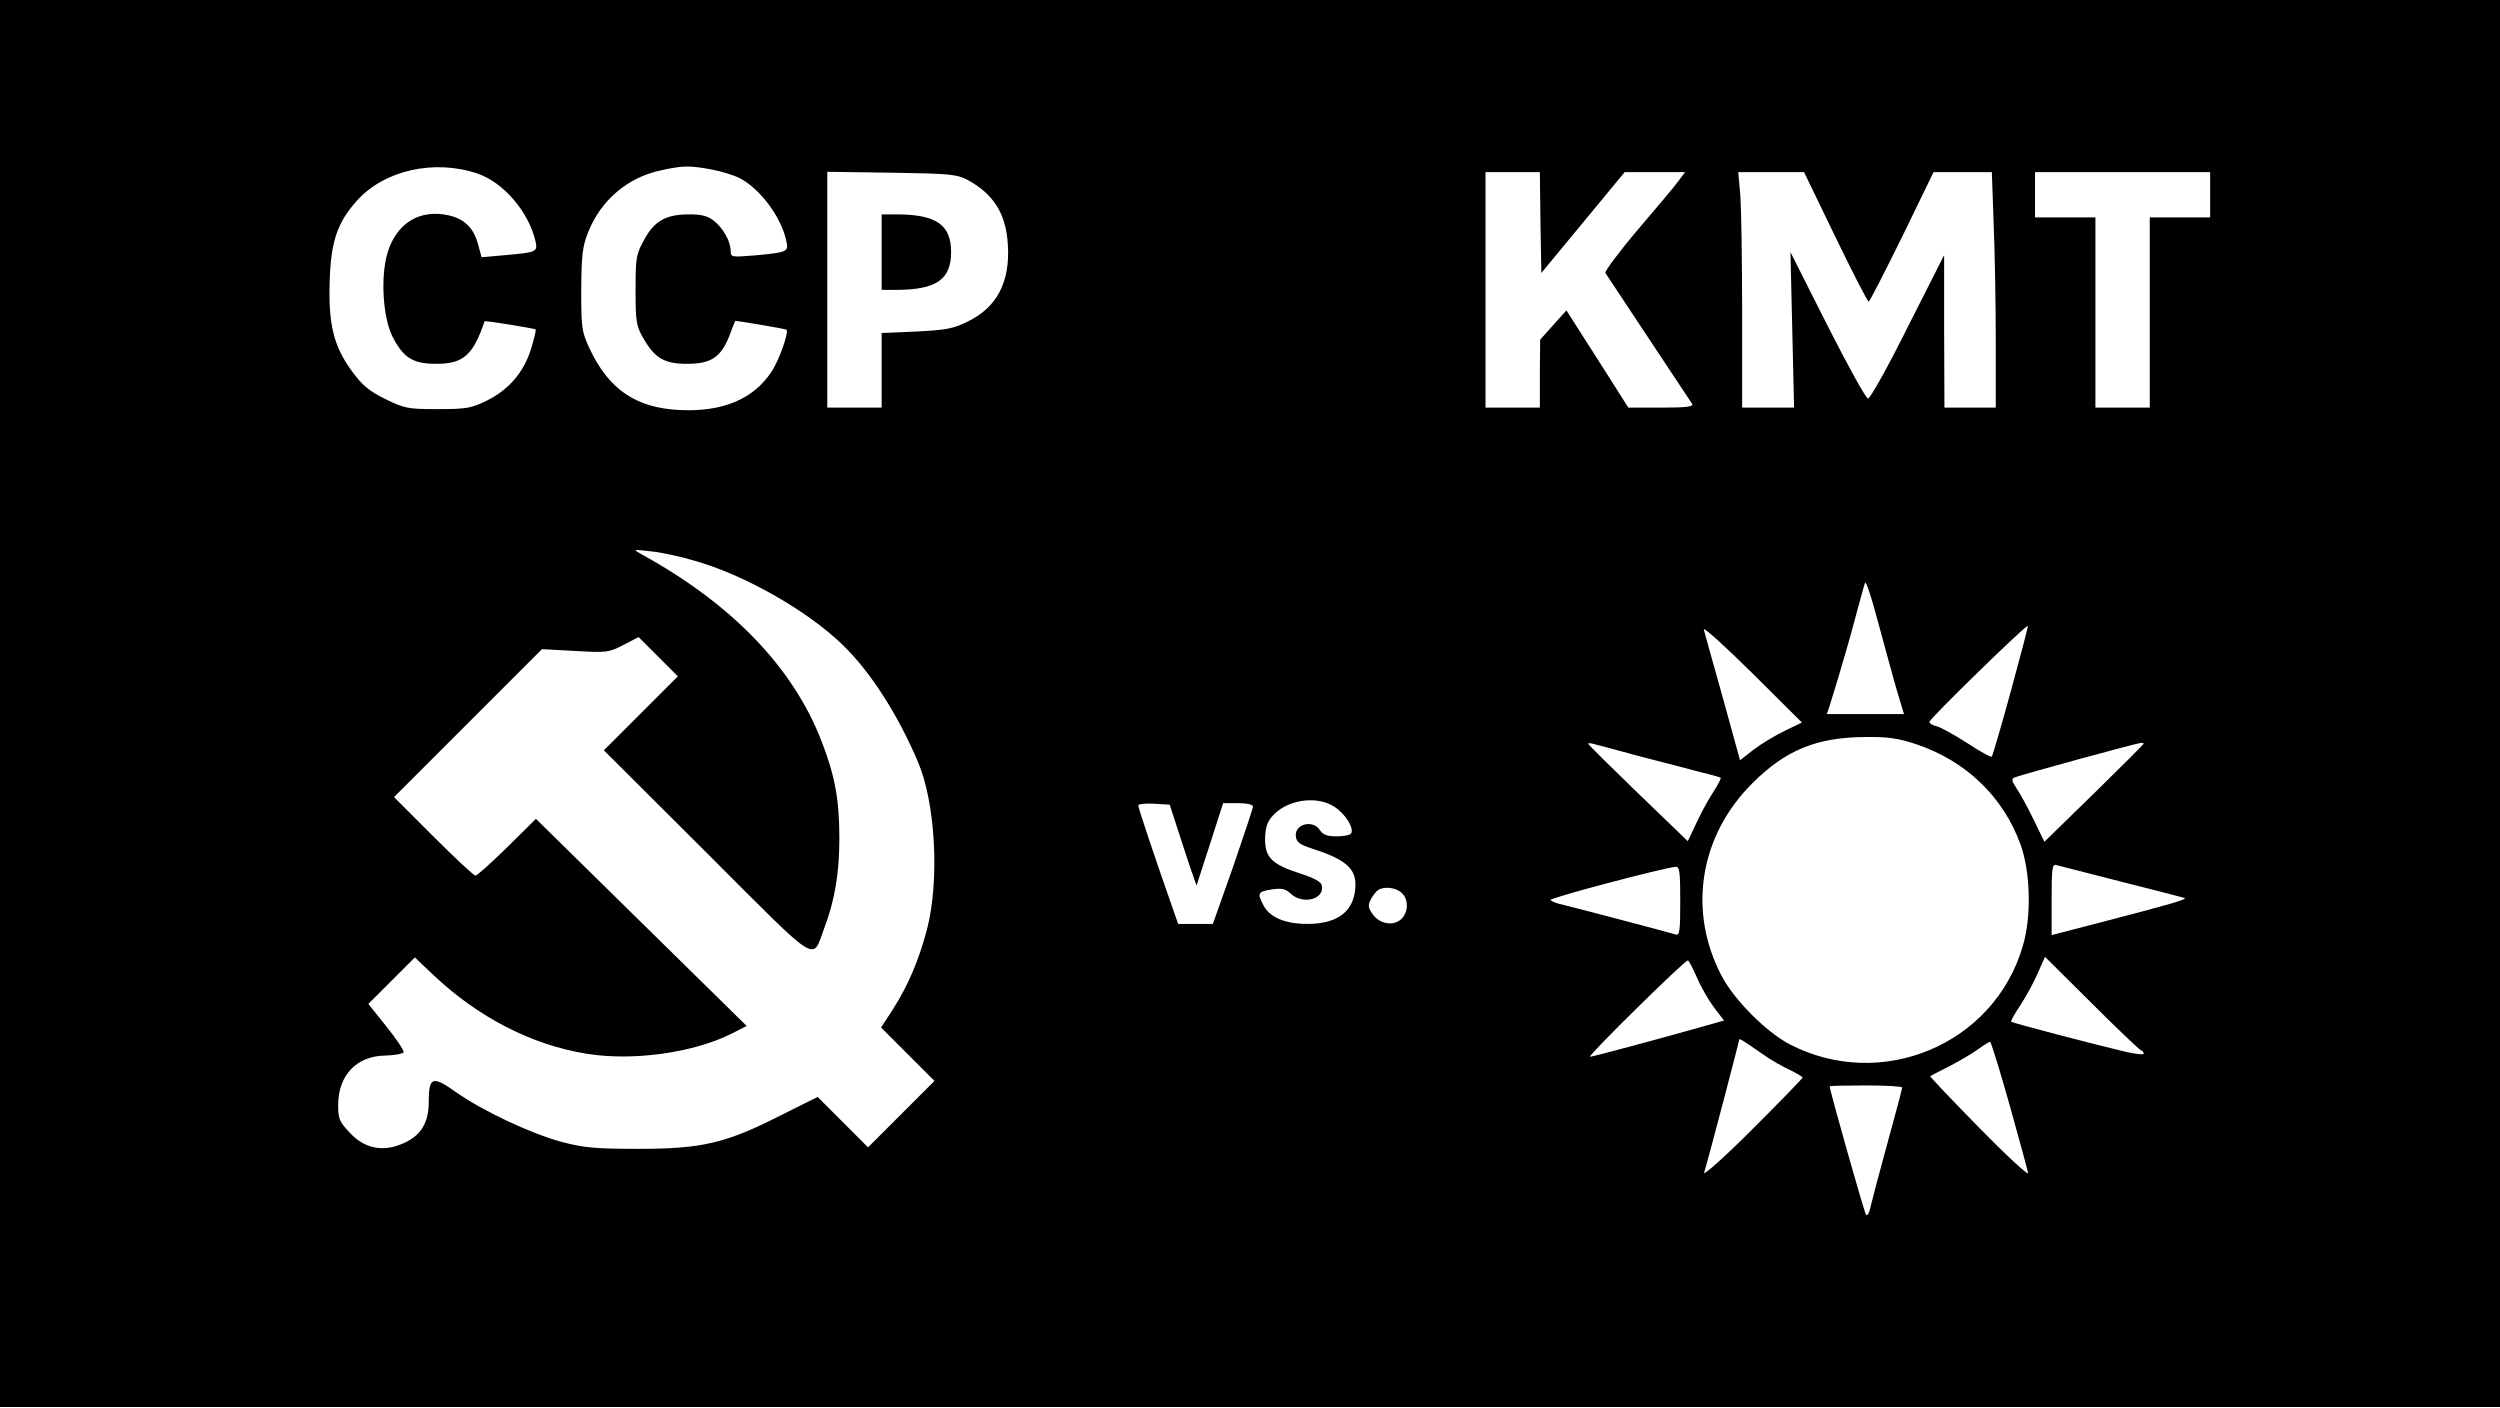
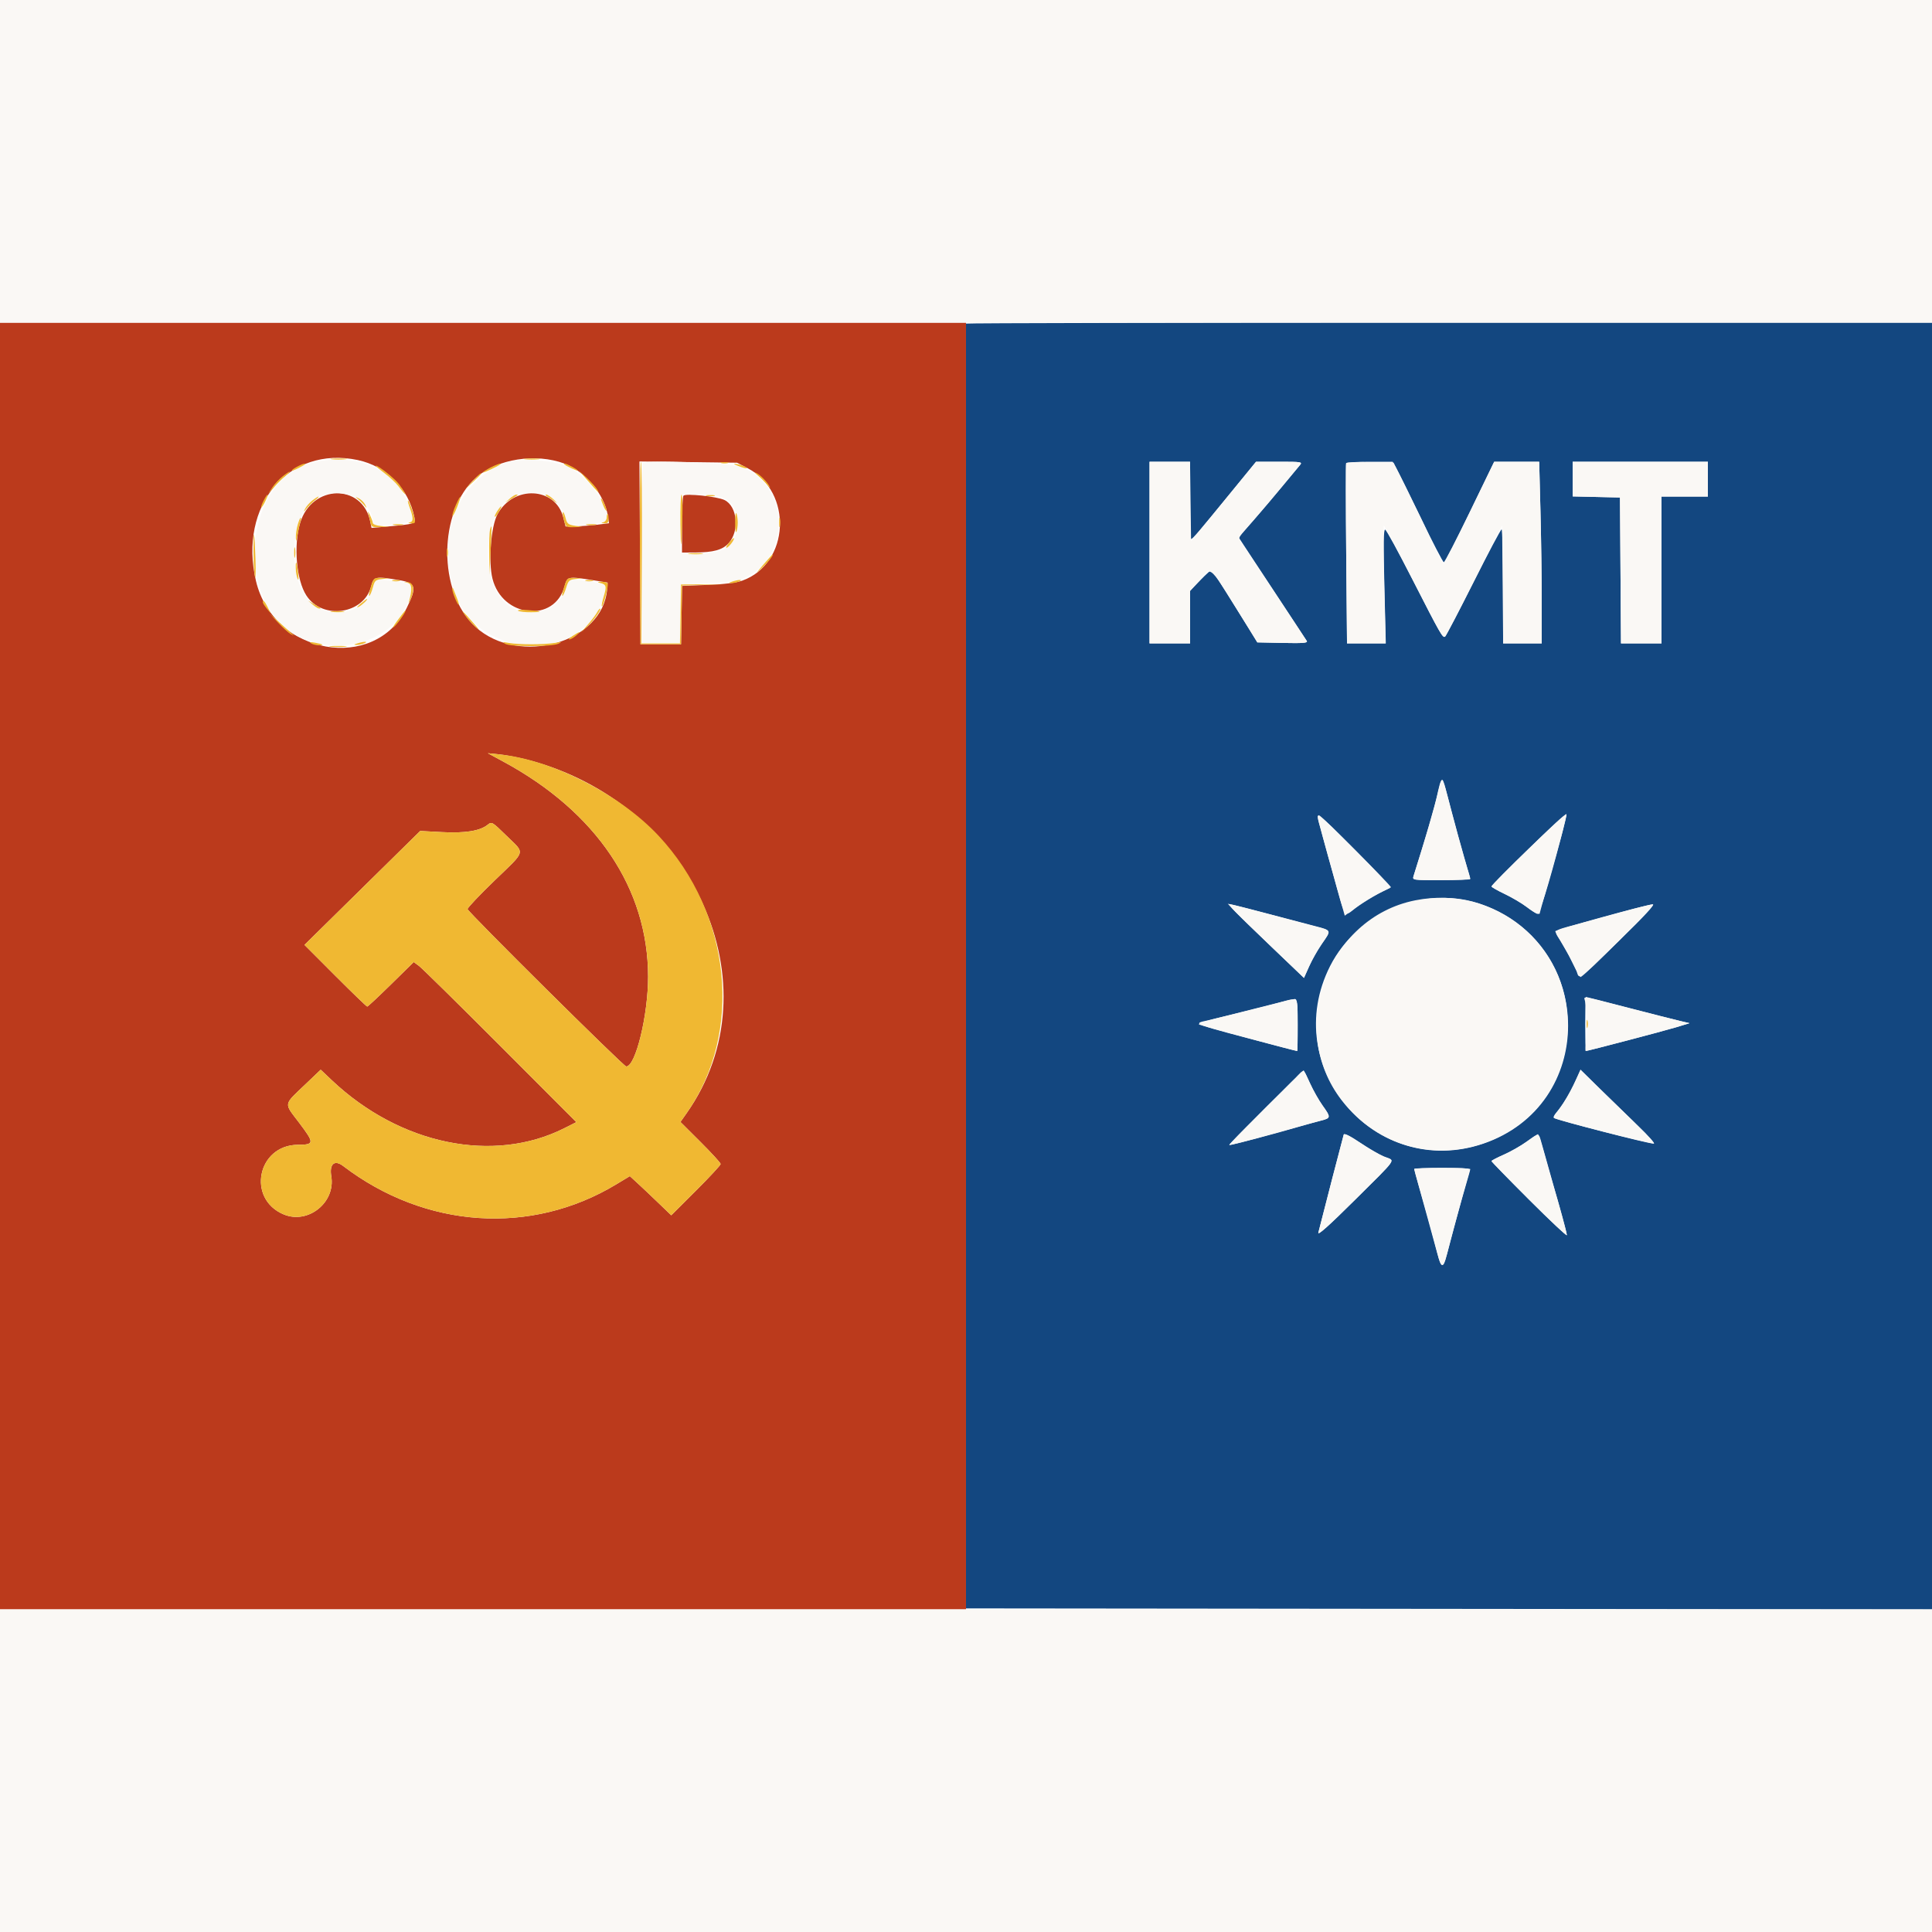
- <svg xmlns="http://www.w3.org/2000/svg" version="1.0" width="828pt" height="466pt" viewBox="0 0 828 466" preserveAspectRatio="xMidYMid meet">
-   <g transform="translate(0,466) scale(0.1,-0.1)" fill="#000000" stroke="none">
-     <path d="M0 2330 l0 -2330 4140 0 4140 0 0 2330 0 2330 -4140 0 -4140 0 0 -2330z m1582 1755 c87 -30 170 -128 192 -226 7 -33 2 -35 -100 -44 l-79 -7 -12 44 c-14 53 -46 84 -98 95 -96 21 -173 -27 -202 -126 -23 -80 -15 -212 17 -276 36 -70 67 -90 145 -90 90 0 122 29 160 141 1 3 166 -24 169 -27 2 -2 -5 -31 -15 -64 -24 -78 -74 -136 -147 -172 -51 -25 -67 -28 -162 -28 -99 0 -109 2 -173 33 -55 27 -77 46 -111 92 -61 83 -79 156 -74 301 4 128 25 191 88 262 90 103 258 141 402 92z m773 14 c33 -6 75 -19 95 -29 68 -36 137 -128 154 -207 9 -37 5 -39 -106 -49 -75 -6 -78 -6 -78 15 0 31 -25 76 -56 100 -20 16 -41 21 -81 21 -77 0 -115 -21 -149 -83 -27 -49 -29 -59 -29 -167 0 -104 2 -119 25 -159 38 -67 70 -86 145 -86 79 0 112 21 140 91 10 27 19 50 20 51 0 2 167 -26 170 -29 8 -9 -25 -102 -49 -138 -60 -92 -163 -135 -305 -128 -145 7 -235 68 -299 205 -25 54 -27 66 -27 193 1 116 4 143 23 191 42 106 131 182 242 205 72 16 94 16 165 3z m850 -35 c86 -47 127 -112 133 -214 8 -124 -36 -208 -133 -255 -48 -24 -72 -28 -170 -33 l-115 -5 0 -123 0 -124 -90 0 -90 0 0 391 0 390 213 -3 c194 -3 215 -5 252 -24z m1897 -141 l3 -167 138 167 138 167 100 0 100 0 -20 -27 c-11 -16 -72 -88 -135 -162 -63 -74 -112 -140 -109 -145 4 -6 68 -103 143 -216 75 -113 140 -211 144 -217 6 -10 -17 -13 -102 -13 l-109 0 -59 93 c-32 50 -78 123 -102 160 l-44 69 -44 -49 -43 -48 -1 -112 0 -113 -90 0 -90 0 0 390 0 390 90 0 90 0 2 -167z m977 -48 c57 -118 107 -215 110 -214 3 0 53 97 111 215 l104 214 97 0 96 0 6 -172 c4 -95 7 -271 7 -390 l0 -218 -85 0 -85 0 -1 253 0 252 -120 -237 c-65 -131 -125 -238 -132 -238 -7 0 -67 109 -135 243 l-122 242 6 -257 6 -258 -86 0 -86 0 0 313 c0 173 -3 348 -6 390 l-7 77 109 0 109 0 104 -215z m1241 140 l0 -75 -100 0 -100 0 0 -315 0 -315 -90 0 -90 0 0 315 0 315 -100 0 -100 0 0 75 0 75 290 0 290 0 0 -75z m-5020 -1212 c166 -47 371 -164 488 -276 94 -90 185 -232 253 -392 57 -135 71 -388 30 -550 -27 -103 -62 -187 -115 -270 l-38 -58 88 -88 89 -89 -110 -110 -110 -110 -84 84 -83 83 -122 -61 c-181 -92 -260 -111 -471 -111 -146 0 -182 4 -255 23 -103 28 -262 103 -350 165 -77 55 -90 51 -90 -32 0 -79 -33 -123 -109 -147 -57 -17 -110 -2 -153 45 -34 36 -38 46 -38 91 0 99 61 163 157 164 31 1 58 6 60 11 1 6 -24 44 -57 85 l-60 75 77 77 77 77 60 -57 c149 -141 327 -233 509 -262 153 -25 354 3 481 67 l49 25 -349 343 -349 343 -95 -94 c-53 -52 -100 -94 -105 -94 -6 0 -69 59 -140 130 l-130 130 245 245 245 245 110 -6 c105 -6 112 -5 160 20 l50 26 65 -65 65 -65 -123 -123 -122 -122 341 -340 c382 -382 347 -360 390 -246 34 91 49 179 49 296 0 126 -15 207 -59 320 -94 244 -297 455 -596 619 -30 17 -30 17 30 10 33 -3 98 -17 145 -31z m3982 -428 l24 -80 -128 0 c-71 0 -128 0 -128 0 3 0 70 224 91 305 17 63 33 122 36 130 3 8 22 -50 43 -130 22 -80 49 -181 62 -225z m-370 -135 c-31 -15 -78 -43 -103 -62 l-46 -36 -57 207 c-32 113 -60 215 -63 226 -3 11 69 -54 160 -144 l165 -164 -56 -27z m748 131 c-32 -117 -61 -215 -63 -217 -3 -3 -39 17 -80 44 -42 27 -87 52 -101 56 -14 3 -26 10 -26 15 0 10 321 323 326 318 2 -1 -24 -98 -56 -216z m-313 -176 c164 -55 288 -174 345 -332 33 -91 37 -240 7 -338 -96 -326 -470 -481 -773 -323 -77 41 -181 145 -223 224 -114 215 -75 465 101 640 110 110 213 152 374 153 75 1 108 -4 169 -24z m-912 -41 c77 -20 167 -43 200 -52 33 -8 62 -16 64 -18 2 -2 -10 -25 -27 -51 -17 -26 -42 -73 -56 -104 l-26 -55 -165 159 c-91 88 -165 161 -165 164 0 2 8 2 18 -1 9 -2 80 -21 157 -42z m1665 43 c0 -2 -74 -76 -164 -164 l-165 -161 -35 72 c-19 39 -44 86 -56 103 -17 26 -19 34 -8 38 25 10 403 113 416 114 6 1 12 0 12 -2z m-2679 -210 c36 -24 64 -70 54 -87 -3 -6 -25 -10 -48 -10 -31 0 -45 5 -55 20 -23 37 -86 21 -80 -21 2 -19 14 -27 58 -41 117 -38 149 -71 137 -144 -11 -69 -65 -104 -157 -104 -74 0 -125 22 -145 61 -22 41 -19 46 26 53 34 5 46 3 64 -14 40 -37 112 -19 103 27 -2 12 -25 25 -72 40 -93 30 -116 53 -116 113 0 32 6 56 20 72 46 59 150 76 211 35z m-521 -72 c14 -44 34 -104 44 -134 l19 -54 44 136 44 137 50 0 c28 0 49 -5 49 -11 0 -5 -30 -95 -66 -200 l-67 -189 -57 0 -58 0 -15 43 c-63 179 -117 341 -117 349 0 5 23 8 52 6 l52 -3 26 -80z m3125 -175 c110 -28 205 -52 210 -54 12 -4 -47 -21 -270 -79 l-170 -44 0 118 c0 101 2 118 15 114 8 -2 105 -27 215 -55z m-1460 -65 c0 -98 -2 -114 -15 -110 -26 8 -364 97 -388 102 -12 3 -24 9 -27 12 -4 7 379 108 415 110 13 1 15 -18 15 -114z m-923 28 c24 -21 23 -65 -1 -87 -26 -24 -70 -17 -94 15 -16 23 -17 30 -7 50 7 13 18 27 24 31 19 13 59 9 78 -9z m2448 -521 c6 -2 10 -7 10 -12 0 -4 -28 -1 -62 7 -102 24 -373 95 -377 99 -2 2 12 28 32 57 19 30 45 77 57 106 l23 52 154 -153 c84 -84 158 -154 163 -156z m-1470 241 c13 -31 39 -76 57 -100 l33 -43 -53 -15 c-155 -44 -382 -105 -391 -105 -10 1 313 319 324 319 3 1 16 -25 30 -56z m216 -253 c28 -20 70 -44 93 -54 22 -11 41 -22 41 -25 0 -3 -75 -80 -166 -171 -91 -91 -163 -155 -160 -144 14 45 116 434 116 440 0 6 10 0 76 -46z m819 -167 c32 -114 60 -217 62 -228 3 -11 -70 56 -161 149 -91 93 -165 170 -163 172 1 1 29 15 62 32 33 17 76 42 95 56 19 14 38 25 41 26 3 0 32 -93 64 -207z m-355 55 c0 -4 -22 -87 -49 -185 -27 -98 -52 -193 -56 -211 -4 -19 -10 -30 -15 -25 -5 6 -120 411 -120 425 0 2 54 3 120 3 66 0 120 -3 120 -7z" />
-     <path d="M2920 3825 l0 -125 53 0 c129 1 177 35 177 125 0 90 -48 124 -177 125 l-53 0 0 -125z" />
+ <svg xmlns="http://www.w3.org/2000/svg" viewBox="0 0 400 400">
+   <g fill-rule="evenodd">
+     <path fill="#bb3a1c" d="M0 200v133.2h199.998V66.8H0V200M74.08 95.25c5.917 1.257 10.506 5.88 11.707 11.796.288 1.417.177 1.455-5.827 1.985l-3.04.268-.256-1.281c-1.597-7.982-12.115-7.789-14.526.266-1.395 4.663-.778 11.825 1.292 15.008 3.351 5.151 11.955 3.895 13.429-1.961.499-1.983.928-2.069 5.941-1.188 3.341.587 3.541 1.403 1.404 5.728-6.645 13.446-27.603 9.697-31.205-5.582C49.307 104.63 59.764 92.21 74.08 95.25m42.801.739c4.278 1.602 8.256 6.376 8.955 10.746l.255 1.596-2.345.294c-1.29.162-3.313.312-4.495.334l-2.148.041-.49-1.9c-1.624-6.303-10.304-6.705-13.614-.63-1.349 2.476-1.921 9.836-1.036 13.347 2.039 8.1 12.88 9.215 14.934 1.535.541-2.021.708-2.055 5.903-1.219l3 .483-.106 1.392c-.838 11.034-18.163 15.994-27.234 7.798-7.872-7.111-7.79-24.012.151-30.966 4.385-3.84 12.32-5.078 18.27-2.851m37.919.954c9.42 4.896 8.717 19.747-1.102 23.263-1.253.449-3.697.751-7.188.889l-5.29.209-.11 6.048-.11 6.048h-8.4l-.104-18.93-.104-18.931 10.104.131 10.104.13 2.2 1.143m-13.3 5.681c-.165.17-.3 2.889-.3 6.043v5.733l2.7-.01c3.817-.013 5.716-.543 6.972-1.943 2.288-2.554 1.792-7.636-.872-8.924-1.499-.726-8.001-1.413-8.5-.899m-32.513 54.623c34.635 8.837 51.813 46.722 33.19 73.199l-1.298 1.847 4.16 4.146c2.289 2.281 4.161 4.333 4.161 4.56 0 .227-2.3 2.708-5.112 5.513l-5.112 5.101-2.788-2.683c-1.533-1.476-3.463-3.3-4.288-4.053l-1.499-1.369-2.796 1.689c-17.644 10.661-39.538 9.194-56.559-3.789-1.789-1.365-2.887-.415-2.457 2.126.915 5.419-4.809 10.005-9.856 7.896-7.698-3.217-5.437-14.352 2.927-14.413 3.447-.025 3.467-.33.3-4.529-3.248-4.307-3.391-3.542 1.541-8.251l2.894-2.763 2.303 2.178c14.111 13.349 33.463 17.338 48.148 9.925l2.477-1.25-15.762-15.79c-8.668-8.684-16.244-16.141-16.834-16.571l-1.072-.782-4.69 4.608c-2.579 2.535-4.799 4.608-4.932 4.608s-3.111-2.873-6.618-6.385l-6.375-6.384 11.98-11.794L87 172.042l4.429.236c4.81.256 7.886-.224 9.484-1.481.921-.724.926-.721 4.004 2.288 3.832 3.746 4.077 2.851-2.517 9.213-3.08 2.972-5.6 5.634-5.6 5.915 0 .534 32.312 32.587 32.851 32.587 1.948 0 4.537-10.628 4.53-18.6-.016-18.235-10.699-34.1-29.981-44.521l-3.2-1.73 2.387.239c1.313.132 3.833.608 5.6 1.059" />
+     <path fill="#134780" d="M199.999 67c0 .11 0 60.005-.001 133.1V333l100.001.101 100.001.101V66.8H300c-55 0-100 .09-100.001.2m46.401 36.6c0 4.4.095 8 .212 8 .292 0 1.605-1.535 7.957-9.3l5.48-6.7h4.838c4.567 0 4.804.039 4.242.7-.327.385-1.93 2.318-3.562 4.296-1.632 1.978-4.348 5.188-6.037 7.134l-3.07 3.537 1.089 1.667c.599.916 3.701 5.626 6.894 10.466 3.194 4.84 5.944 9.03 6.113 9.312.243.407-.768.489-4.966.4l-5.272-.112-1.659-2.692c-2.264-3.673-7.55-12.063-7.752-12.303-.09-.107-1.141.822-2.335 2.065l-2.172 2.26v10.87H238V95.6h8.4v8m42.669-6.7c.412.715 2.724 5.395 5.14 10.4 2.415 5.005 4.538 9.1 4.718 9.1.181 0 2.601-4.68 5.38-10.4l5.051-10.4h9.314l.264 10.265c.145 5.646.264 14.106.264 18.8v8.535h-8v-11.8c0-6.49-.138-11.8-.307-11.8-.169 0-2.801 4.953-5.849 11.007-3.049 6.054-5.693 11.099-5.876 11.213-.483.298-.971-.56-6.716-11.812-2.862-5.605-5.41-10.261-5.663-10.345-.343-.114-.385 2.845-.167 11.692l.293 11.845h-8.03l-.167-18.5c-.092-10.175-.1-18.635-.019-18.8.082-.165 2.28-.3 4.885-.3h4.737l.748 1.3m64.531 2.3v3.6H344v30.4h-8.39l-.105-15.1-.105-15.1-4.9-.112-4.9-.113V95.6h28v3.6m-53.205 68.251c.858 3.272 2.109 7.839 2.78 10.149.671 2.31 1.221 4.293 1.223 4.407.001.115-2.699.215-6 .223-5.875.015-5.998-.002-5.756-.807.136-.453.838-2.713 1.561-5.023 1.502-4.796 2.787-9.249 3.175-11 1.178-5.312 1.066-5.388 3.017 2.051m22.79 6.001c-2.688 10.195-4.413 15.748-4.892 15.748-.187 0-1.157-.623-2.154-1.384-.997-.762-3.054-1.977-4.57-2.7-1.516-.724-2.76-1.443-2.763-1.598-.011-.5 15.239-15.206 15.498-14.947.073.073-.431 2.269-1.119 4.881m-42.381 2.792c4.441 4.47 7.19 7.522 6.88 7.639-1.471.554-5.317 2.811-7.077 4.153-2.404 1.833-1.989 2.468-4.595-7.036-1.146-4.18-2.338-8.488-2.648-9.573-1.085-3.795-1.173-3.852 7.44 4.817m26.248 11.099c23.472 8.719 23.471 41.517-.003 49.454-22.227 7.515-42.293-15.807-31.659-36.797 5.711-11.274 20.003-16.987 31.662-12.657M262 189.047c3.85 1.013 8.395 2.204 10.1 2.647 3.612.938 3.569.828 1.502 3.856-.879 1.287-2.054 3.372-2.611 4.632l-1.013 2.29-6.689-6.398c-7.756-7.419-9.179-8.875-8.664-8.871.206.001 3.525.831 7.375 1.844m73.2 5.736c-8.75 8.501-8.18 8.096-8.791 6.244-.249-.755-1.343-2.854-2.431-4.664-1.088-1.81-1.978-3.412-1.978-3.559 0-.305 18.968-5.541 20.2-5.576.539-.016-1.747 2.451-7 7.555m1.929 13.864c4.769 1.236 9.571 2.46 10.671 2.72l2 .473-2.8.854c-2.369.723-18.296 4.907-18.674 4.906-.069-.001-.126-2.521-.126-5.601s.058-5.599.129-5.599c.071 0 4.031 1.011 8.8 2.247M268.68 212.2c.007 2.97-.051 5.4-.129 5.4-.077 0-1.808-.438-3.846-.974-18.458-4.855-17.91-4.654-14.626-5.37 1.167-.254 5.541-1.345 9.721-2.424 4.18-1.08 7.885-1.978 8.234-1.997.548-.03.635.694.646 5.365m2.563 12.1c.678 1.485 1.846 3.555 2.595 4.601 1.731 2.417 1.714 2.579-.338 3.101-.935.238-2.895.784-4.355 1.213-5.546 1.631-14.493 3.97-14.636 3.827-.129-.128 15.112-15.405 15.396-15.432.057-.006.659 1.205 1.338 2.69m67.957 8.849c2.09 1.994 3.53 3.63 3.2 3.636-1.134.02-20.296-4.948-20.72-5.372-.119-.119.139-.62.574-1.115 1.259-1.432 2.872-4.107 3.963-6.575l1.009-2.282 4.087 4.041c2.248 2.223 5.797 5.673 7.887 7.667m-52.701 6.271c2.425.997 3.063.033-5.948 8.984-5.368 5.332-7.77 7.48-7.6 6.796.777-3.127 5.114-19.88 5.255-20.298.109-.323 1.263.247 3.281 1.62 1.712 1.165 3.967 2.469 5.012 2.898m32.676-2.72c.298 1.045.945 3.34 1.439 5.1.493 1.76 1.547 5.513 2.341 8.34.795 2.827 1.445 5.345 1.445 5.596 0 .251-3.51-3.05-7.8-7.336-4.29-4.286-7.8-7.889-7.8-8.007 0-.118 1.125-.71 2.5-1.315s3.49-1.804 4.7-2.665c2.743-1.95 2.533-1.969 3.175.287m-14.775 5.358c0 .142-.344 1.402-.764 2.8-.925 3.078-3.405 12.132-4.126 15.066-.678 2.761-1.101 2.672-1.93-.406-.373-1.385-1.251-4.588-1.95-7.118-.699-2.53-1.619-5.86-2.044-7.4-.425-1.54-.775-2.89-.779-3-.004-.11 2.603-.2 5.793-.2s5.8.116 5.8.258" />
+     <path fill="#faf8f5" d="M0 33.4v33.4h400V0H0v33.4m65.342 62.216c-15.589 3.085-17.293 31.084-2.241 36.8 8.843 3.358 18.803-.374 21.515-8.062 1.228-3.481 1.066-3.636-4.371-4.194l-2.579-.264-.397 1.441c-1.265 4.579-6.251 6.728-10.944 4.716-7.411-3.176-7.149-20.799.349-23.473 4.925-1.757 10.487 1.267 10.522 5.72.005.587 1.466.621 5.336.122 3.391-.437 3.234-.212 2.271-3.261-2.414-7.641-10.081-11.402-19.461-9.545m39.658.121c-10.372 3.454-15.069 15.69-10.593 27.6 5.089 13.543 26.721 13.772 30.547.324.761-2.674.738-2.703-2.554-3.235-4.129-.667-4.673-.593-4.981.674-1.171 4.812-6.722 7.121-11.332 4.715-7.392-3.857-6.434-21.376 1.283-23.463 4.872-1.316 8.517.792 10.017 5.794.221.738 4.149.727 7.313-.02 3.13-.739-2.186-9.285-7.172-11.53-3.015-1.358-9.662-1.813-12.528-.859m28.048.148c-.136.137-.248 8.588-.248 18.782V133.2h7.979l.111-6.1.11-6.1 5.4-.246c2.97-.135 5.951-.428 6.623-.65 10.643-3.517 11.032-19.262.577-23.389-2.18-.86-19.809-1.572-20.552-.83M238 114.4v18.8h8.4v-10.857l1.9-2.166c2.634-3.004 1.641-3.977 10.359 10.137l1.659 2.686 5.272.112c4.196.089 5.21.007 4.969-.4-.41-.695-13.462-20.307-13.935-20.939-.265-.355.265-1.195 1.8-2.854 1.197-1.294 3.962-4.505 6.145-7.136 2.183-2.631 4.236-5.098 4.562-5.483.56-.661.322-.7-4.245-.7h-4.838l-6.724 8.228-6.724 8.228-.108-8.228-.108-8.228H238v18.8m40.707-18.512c-.086.172-.081 8.637.011 18.812l.167 18.5h7.992l-.293-12.2c-.162-6.71-.194-12.2-.073-12.2.121 0 2.775 4.995 5.898 11.1 5.928 11.591 6.283 12.214 6.796 11.897.173-.107 2.897-5.342 6.055-11.633l5.74-11.438.106 12.237.106 12.237h7.988v-8.535c0-4.694-.119-13.154-.264-18.8l-.264-10.265h-9.321l-5.077 10.5c-2.793 5.775-5.212 10.54-5.376 10.59-.164.049-1.262-2.021-2.441-4.6-1.178-2.58-3.443-7.3-5.033-10.49l-2.891-5.8-4.836-.112c-2.659-.062-4.905.028-4.99.2m46.893 3.3v3.587l4.9.113 4.9.112.105 15.1.105 15.1H344v-30.4h9.6v-7.2h-28v3.588m-175.749 3.979c3.825 1.737 3.776 8.727-.074 10.563-1.585.756-6.372 1.309-7.936.916l-1.041-.261V102.4l3.7.009c2.749.006 4.124.201 5.351.758m148.177 59.693c-1.102 4.511-3.071 11.318-5.367 18.549-.25.788-.098.809 5.741.809 3.299 0 5.998-.133 5.998-.295 0-.162-.253-1.066-.562-2.009-.662-2.016-3.067-10.772-4.189-15.249-.965-3.851-1.088-3.989-1.621-1.805m24.158 7.419c-3.89 3.604-13.386 13.024-13.378 13.27.004.138 1.219.82 2.7 1.517 1.481.696 3.536 1.911 4.568 2.7 1.681 1.285 2.724 1.765 2.724 1.252 0-.1.792-2.935 1.761-6.3 2.539-8.823 3.908-13.983 3.749-14.141-.076-.076-1.031.69-2.124 1.702m-49.386-1.233c0 .321 1.761 6.887 3.206 11.954.627 2.2 1.426 5.032 1.776 6.293l.636 2.292 2.403-1.769c1.322-.973 3.433-2.262 4.691-2.864 1.258-.603 2.37-1.16 2.469-1.239.23-.18-14.467-14.913-14.877-14.913-.167 0-.304.111-.304.246m20.198 17.36c-18.224 3.624-26.673 26.638-15.204 41.408 15.383 19.81 46.671 9.368 46.784-15.614.076-16.703-15.073-29.077-31.58-25.794m-37.598 1.988c.66.705 4.207 4.158 7.882 7.674l6.683 6.392 1.207-2.662c.664-1.464 1.842-3.527 2.617-4.584 1.819-2.477 1.8-2.564-.689-3.196-1.155-.293-5.25-1.383-9.1-2.422-3.85-1.04-7.63-2.024-8.4-2.188l-1.4-.297 1.2 1.283m80.4.426c-3.08.858-7.445 2.048-9.7 2.646-4.579 1.215-4.492 1.124-3.065 3.216.569.835 1.694 2.908 2.5 4.606.806 1.699 1.574 3.049 1.708 3 .999-.363 15.619-15.08 14.957-15.056-.44.016-3.32.731-6.4 1.588m-7.632 18.48c.457 2.242.567 5.116.291 7.6-.165 1.485-.241 2.7-.167 2.7.38 0 16.308-4.18 18.708-4.909l2.8-.851-2-.468c-1.1-.257-5.93-1.48-10.734-2.719-10.209-2.634-9.125-2.469-8.898-1.353m-63.568.344c-1.54.425-4.69 1.225-7 1.778-8.023 1.921-9.768 2.427-9.318 2.705.334.207 19.879 5.473 20.312 5.473.041 0 .068-2.43.059-5.4-.017-6.165.338-5.766-4.053-4.556m3.516 15.656c-.888.935-4.342 4.38-7.676 7.656-3.334 3.276-6.001 6.017-5.926 6.091.123.124 3.287-.695 10.286-2.662 3.038-.854 6.775-1.873 8.9-2.425 1.844-.48 1.85-.671.096-3.112-.772-1.075-1.944-3.145-2.604-4.601-1.422-3.137-1.093-3.036-3.076-.947m57.688 1.265c-.783 1.649-2.061 3.835-2.841 4.856-.78 1.022-1.33 1.945-1.223 2.052.41.41 20.167 5.425 20.689 5.251.207-.069-3.129-3.508-7.413-7.642l-7.789-7.517-1.423 3m-47.598 10.341c-.133.399-4.29 16.461-5.253 20.294-.171.682 2.247-1.481 7.598-6.796 8.864-8.804 8.335-8.074 6.349-8.767-.825-.288-3.082-1.581-5.015-2.874-2.241-1.499-3.574-2.172-3.679-1.857m37.892 1.469c-1.157.847-3.272 2.049-4.7 2.671-1.429.623-2.598 1.229-2.598 1.347 0 .118 3.51 3.721 7.8 8.007s7.8 7.577 7.8 7.314c0-.513-1.596-6.38-2.806-10.314-.406-1.32-1.239-4.245-1.852-6.5-.612-2.255-1.21-4.092-1.328-4.082-.118.01-1.16.71-2.316 1.557m-23.298 5.68c0 .141.469 1.851 1.042 3.8 1.47 5.004 2.922 10.275 3.733 13.545.899 3.629 1.208 3.442 2.48-1.5.906-3.522 3.662-13.677 4.207-15.5.153-.514-.655-.6-5.641-.6-3.202 0-5.821.115-5.821.255M0 366.6V400h400v-66.8H0v33.4" />
+     <path fill="#f0b832" d="M68.691 95.089c.71.088 1.97.09 2.8.003.83-.087.249-.159-1.291-.161-1.54-.002-2.219.069-1.509.158m40 0c.71.088 1.97.09 2.8.003.83-.087.249-.159-1.291-.161-1.54-.002-2.219.069-1.509.158m23.805 19.411.104 18.9h8.4l.11-6.087.111-6.087 4.39-.134 4.39-.133-4.5.02L141 121l-.11 6.1-.111 6.1h-7.994l.107-18.8c.06-10.34-.029-18.8-.196-18.8s-.257 8.505-.2 18.9M149.3 95.876c.385.1 1.015.1 1.4 0 .385-.101.07-.183-.7-.183s-1.085.082-.7.183m-87.8.753c-1.551.841-1.375 1.132.2.33 1.508-.766 1.775-.965 1.267-.943-.202.009-.862.285-1.467.613m40 .198c-.825.436-1.5.881-1.5.991 0 .178 3.159-1.299 3.567-1.667.46-.417-.742-.023-2.067.676m15.333-.678c.412.368 2.767 1.451 2.767 1.272 0-.231-2.218-1.421-2.647-1.421-.157 0-.211.067-.12.149M152 96.084c.11.109.826.409 1.591.667.765.259 1.215.299 1 .088-.215-.21-.931-.51-1.591-.667-.66-.156-1.11-.196-1-.088m-72.465 1.83c1.108.833 2.417 2.048 2.908 2.7 1.847 2.45 2.001 2.153.183-.351-.803-1.105-4.243-3.863-4.82-3.863-.157 0 .62.681 1.729 1.514m-21.02.708c-.707.557-1.666 1.59-2.132 2.295l-.846 1.283 1.232-1.385c.677-.762 1.726-1.79 2.331-2.286 1.515-1.24 1.003-1.159-.585.093m63.062.778c2.386 2.732 2.584 2.92 2.104 2-.23-.44-1.19-1.52-2.134-2.4l-1.716-1.6 1.746 2m35.347-.934c.618.515 1.489 1.386 1.935 1.935.446.55.678.729.516.399-.466-.951-1.902-2.437-2.775-2.872-.456-.228-.317.003.324.538M97.781 99.7l-1.581 1.7 1.7-1.581c.935-.87 1.7-1.635 1.7-1.7 0-.303-.348 0-1.819 1.581m-43.2 3.937c-.352.681-.569 1.308-.482 1.395.087.087.457-.47.823-1.237.822-1.725.537-1.857-.341-.158m50.963-.413-.944.823 1.2-.702c1.579-.925 1.603-.945 1.111-.945-.232 0-.847.371-1.367.824m7.856-.357c.44.243 1.169.733 1.619 1.088.451.355.313.15-.306-.455s-1.348-1.095-1.619-1.088c-.272.007-.134.211.306.455m27.474 5.633c.075 6.183.228 5.454.42-2.001.058-2.255-.029-4.1-.194-4.1-.165.001-.267 2.746-.226 6.101m5.431-5.817c.497.096 1.217.092 1.6-.008.382-.1-.025-.179-.905-.174-.88.004-1.193.086-.695.182m-81.654.948c-.581.457-1.247 1.222-1.48 1.7-.38.778-.344.769.346-.087.424-.526 1.201-1.287 1.727-1.691.526-.404.845-.739.71-.744-.135-.005-.722.365-1.303.822m9.481-.285c.403.324.998.919 1.322 1.322.549.681.56.67.159-.159-.237-.49-.832-1.085-1.322-1.322-.829-.401-.84-.39-.159.159m20.218 1.273c-.442 1-.747 1.975-.677 2.167.07.191.509-.627.975-1.819 1.03-2.63.82-2.875-.298-.348m30.064-1.365c-.008.14.249.86.57 1.6.322.74.585 1.076.586.746.002-.576-1.127-2.866-1.156-2.346m-39.981.42c-.018.151.121.691.308 1.2.838 2.272.877 3.063.159 3.25-.509.133-.446.196.232.23.847.042.906-.072.653-1.254-.291-1.357-1.296-3.902-1.352-3.426m18.522 2.138c-.365.557-.591 1.086-.502 1.175.089.089.465-.367.836-1.013.825-1.438.58-1.557-.334-.162m-26.733.388c.129.44.334 1.295.456 1.9.206 1.023.352 1.095 2.072 1.03l1.85-.07-1.7-.153c-.949-.085-1.708-.364-1.718-.63-.01-.262-.283-1.017-.606-1.677-.323-.66-.483-.84-.354-.4m75.978 2c0 1.414.122 2.262.272 1.885.149-.377.272-1.225.272-1.885 0-.66-.123-1.508-.272-1.885-.15-.377-.272.471-.272 1.885m-35.574-1.1c.451 2.058.499 2.102 2.261 2.043l1.713-.057-1.576-.243c-1.364-.21-1.622-.418-1.912-1.543-.406-1.576-.826-1.748-.486-.2m8.974.071c0 .424-.315.853-.7.953-.527.138-.477.195.2.23.706.036.9-.17.9-.954 0-.55-.09-1-.2-1-.11 0-.2.347-.2.771m35.701 1.029c.004.88.086 1.193.182.695.096-.497.092-1.217-.008-1.6-.1-.382-.179.025-.174.905m-99.68.5c-.229.825-.396 2.04-.372 2.7.034.89.127.718.36-.664.173-1.026.434-2.241.58-2.7.146-.46.171-.836.057-.836-.115 0-.396.675-.625 1.5m19.879-.018c.495.096 1.305.096 1.8 0 .495-.095.09-.173-.9-.173s-1.395.078-.9.173m40 0c.495.096 1.305.096 1.8 0 .495-.095.09-.173-.9-.173s-1.395.078-.9.173m-20.044 1.002c-.135.504-.216 2.806-.18 5.116l.066 4.2.244-5c.261-5.358.249-5.731-.13-4.316M52.479 114.2c.009 2.2.142 4.54.296 5.2.155.66.209-.96.121-3.6-.199-5.999-.438-6.914-.417-1.6m98.392-1.749c-.512.631-.688 1.054-.392.94.54-.207 1.688-1.774 1.449-1.977-.071-.06-.546.407-1.057 1.037M60.909 114.4c0 .99.078 1.395.173.9.096-.495.096-1.305 0-1.8-.095-.495-.173-.09-.173.9m31.584 0c0 .77.082 1.085.183.7.1-.385.1-1.015 0-1.4-.101-.385-.183-.07-.183.7m50.207.289c.715.089 1.885.089 2.6 0 .715-.088.13-.161-1.3-.161-1.43 0-2.015.073-1.3.161m15.324 2.229c-1.681 1.971-1.695 2.007-.267.682 1.266-1.174 2.561-2.846 2.157-2.782-.063.01-.913.955-1.89 2.1m-96.796.715c.016.752.184 1.727.375 2.167.223.515.264.087.115-1.2-.274-2.378-.529-2.881-.49-.967m15.528 3.944c-.333 1.088-.465 1.89-.292 1.784.173-.107.503-.897.734-1.754.38-1.412.561-1.575 1.911-1.716l1.491-.157-1.618-.067c-1.608-.067-1.623-.053-2.226 1.91m40.021.004c-.342 1.084-.482 1.884-.311 1.778.172-.106.523-.896.78-1.755.417-1.391.627-1.579 1.911-1.716l1.443-.154-1.6-.061c-1.581-.062-1.607-.039-2.223 1.908M81.3 120.276c.385.1 1.015.1 1.4 0 .385-.101.07-.183-.7-.183s-1.085.082-.7.183m40 0c.385.1 1.015.1 1.4 0 .385-.101.07-.183-.7-.183s-1.085.082-.7.183m30.3.124c-.804.257-.843.323-.2.332.44.006 1.16-.143 1.6-.332 1.019-.438-.032-.438-1.4 0m-67.252.269c.97.204 1.058 1.413.286 3.931-.135.44.037.192.382-.55.904-1.946.644-3.433-.616-3.516-.973-.063-.974-.06-.052.135m39.852.016c1.326.319 1.433.677.818 2.72-.324 1.077-.516 2.03-.427 2.119.29.29 1.47-4.302 1.212-4.719-.138-.223-.735-.384-1.327-.359-.829.036-.893.091-.276.239m-30.568 1.228c-.038.613 1.042 3.287 1.327 3.287.11 0-.037-.585-.327-1.3-.291-.715-.627-1.57-.748-1.9-.143-.389-.232-.42-.252-.087M74.6 125.05c-.719.612-.866.855-.367.607.733-.364 2.108-1.681 1.716-1.643-.082.008-.689.474-1.349 1.036m-20.191-.35c.005.165.376.75.824 1.3l.815 1-.634-1.3c-.603-1.235-1.025-1.655-1.005-1m10.335.476c.52.453 1.135.824 1.367.824.492 0 .468-.02-1.111-.945l-1.2-.702.944.823m42.539 1.284c.284.18 1.507.316 2.717.302 2.658-.03 2.242-.241-.917-.466-1.294-.092-2.089-.02-1.8.164m16.298.375c-.246.46-1.1 1.585-1.897 2.5l-1.45 1.665 1.389-1.288c1.31-1.213 3.069-3.712 2.614-3.712-.115 0-.41.376-.656.835m-54.874-.145c.719.089 1.799.087 2.4-.004s.013-.164-1.307-.162c-1.32.002-1.812.077-1.093.166m13.545 1.81c-.877 1.19-1.137 1.72-.6 1.224.845-.781 2.583-3.325 2.271-3.324-.068.001-.82.946-1.671 2.1m14.047-1.1c.455.66 1.424 1.74 2.153 2.4.978.887.867.678-.426-.8-2.36-2.698-2.706-3.018-1.727-1.6M57.6 128.943c.99 1.055 2.16 2.109 2.6 2.342.44.233.71.343.6.246-.11-.098-1.28-1.152-2.6-2.342l-2.4-2.164 1.8 1.918m61 2.684c-.66.423-.995.77-.744.771.25.001.88-.352 1.4-.785 1.189-.99.903-.984-.656.014m-54.2 1.567c.33.217 1.035.397 1.567.4 1.284.008.958-.219-.767-.536-.985-.181-1.222-.14-.8.136m9.6.006c-.804.257-.843.323-.2.332.44.006 1.16-.143 1.6-.332 1.019-.438-.032-.438-1.4 0m30.6.113c1.031.617 9.633.595 11-.028.85-.387.729-.412-.8-.17-2.307.365-7.337.367-9.4.002-1.346-.237-1.473-.206-.8.196m-36.1.578c.825.087 2.175.087 3 0 .825-.086.15-.157-1.5-.157s-2.325.071-1.5.157m35.7 23.788c19.282 10.421 29.965 26.286 29.981 44.521.007 7.972-2.582 18.6-4.53 18.6-.539 0-32.851-32.053-32.851-32.587 0-.281 2.52-2.943 5.6-5.915 6.594-6.362 6.349-5.467 2.517-9.213-3.078-3.009-3.083-3.012-4.004-2.288-1.598 1.257-4.674 1.737-9.484 1.481L87 172.042l-11.98 11.795-11.98 11.794 6.375 6.384c3.507 3.512 6.485 6.385 6.618 6.385s2.353-2.073 4.932-4.608l4.69-4.608 1.072.782c.59.43 8.166 7.887 16.834 16.571l15.762 15.79-2.477 1.25c-14.685 7.413-34.037 3.424-48.148-9.925l-2.303-2.178-2.894 2.763c-4.932 4.709-4.789 3.944-1.541 8.251 3.167 4.199 3.147 4.504-.3 4.529-8.364.061-10.625 11.196-2.927 14.413 5.047 2.109 10.771-2.477 9.856-7.896-.43-2.541.668-3.491 2.457-2.126 17.021 12.983 38.915 14.45 56.559 3.789l2.796-1.689 1.499 1.369c.825.753 2.755 2.577 4.288 4.053l2.788 2.683 5.112-5.101c2.812-2.805 5.112-5.286 5.112-5.513 0-.227-1.872-2.279-4.161-4.56l-4.16-4.146 1.298-1.847c11.764-16.726 9.279-41.241-5.82-57.41-8.022-8.589-22.041-15.753-32.97-16.848l-2.387-.239 3.2 1.73M328.493 212c0 .77.082 1.085.183.7.1-.385.1-1.015 0-1.4-.101-.385-.183-.07-.183.7" />
  </g>
</svg>
